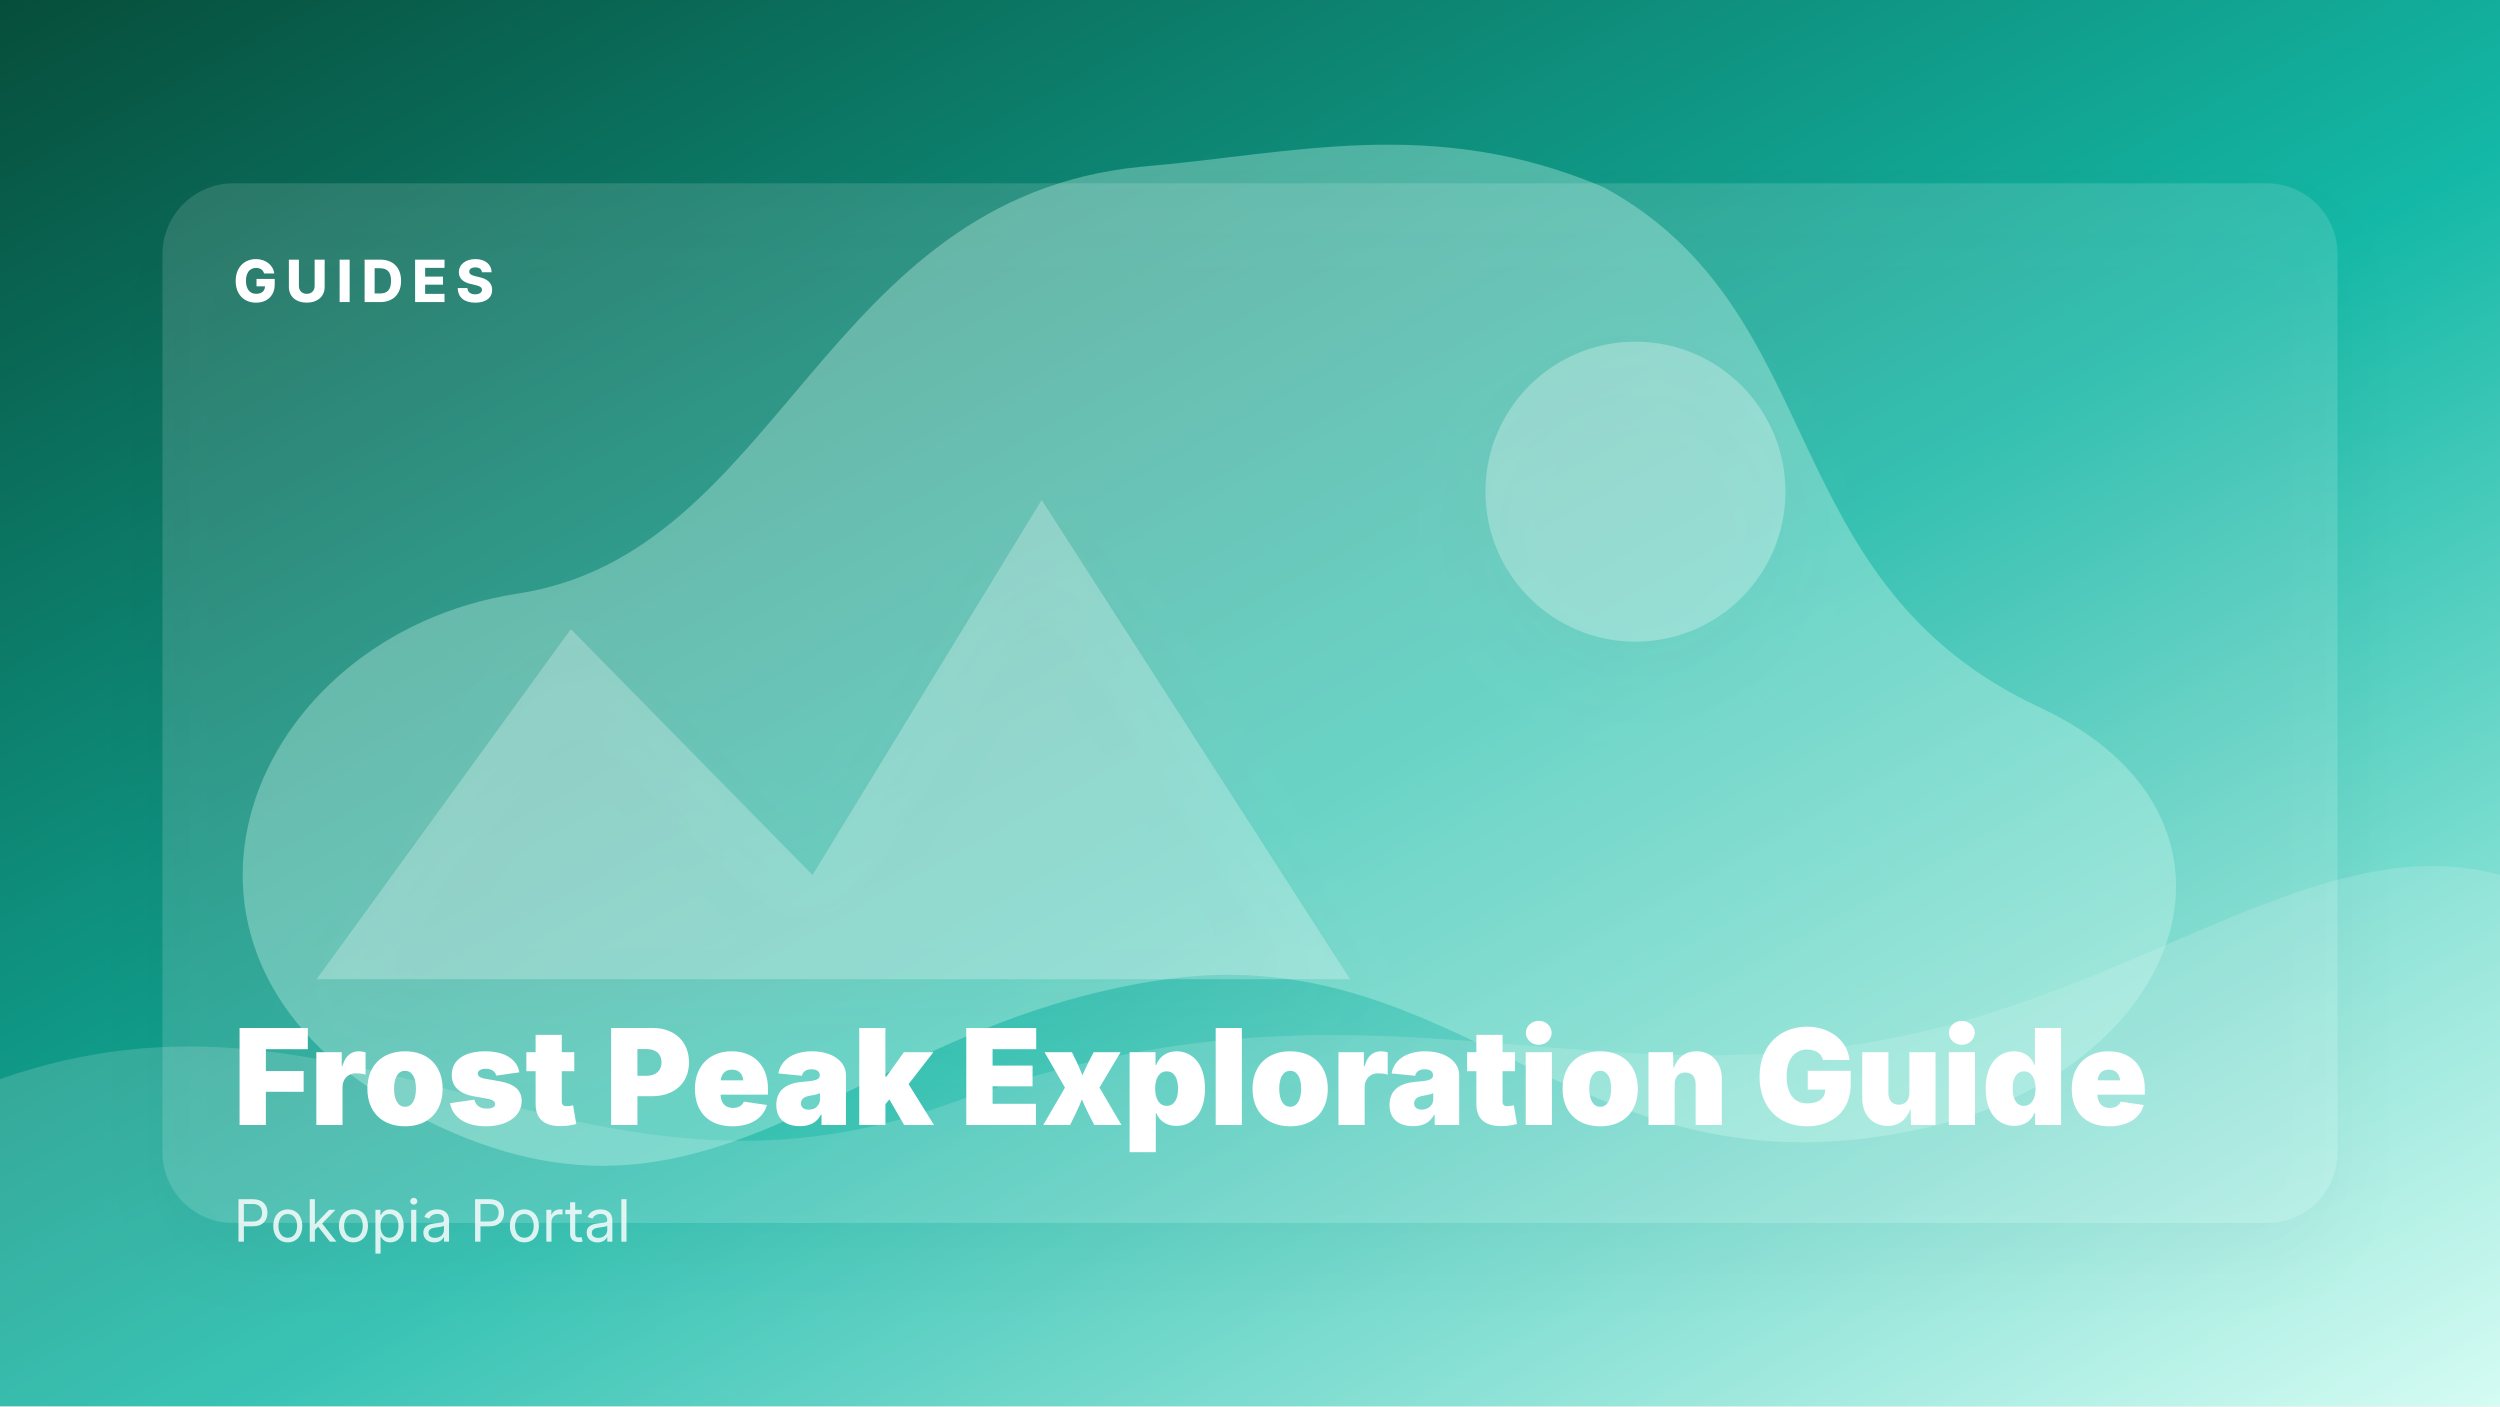
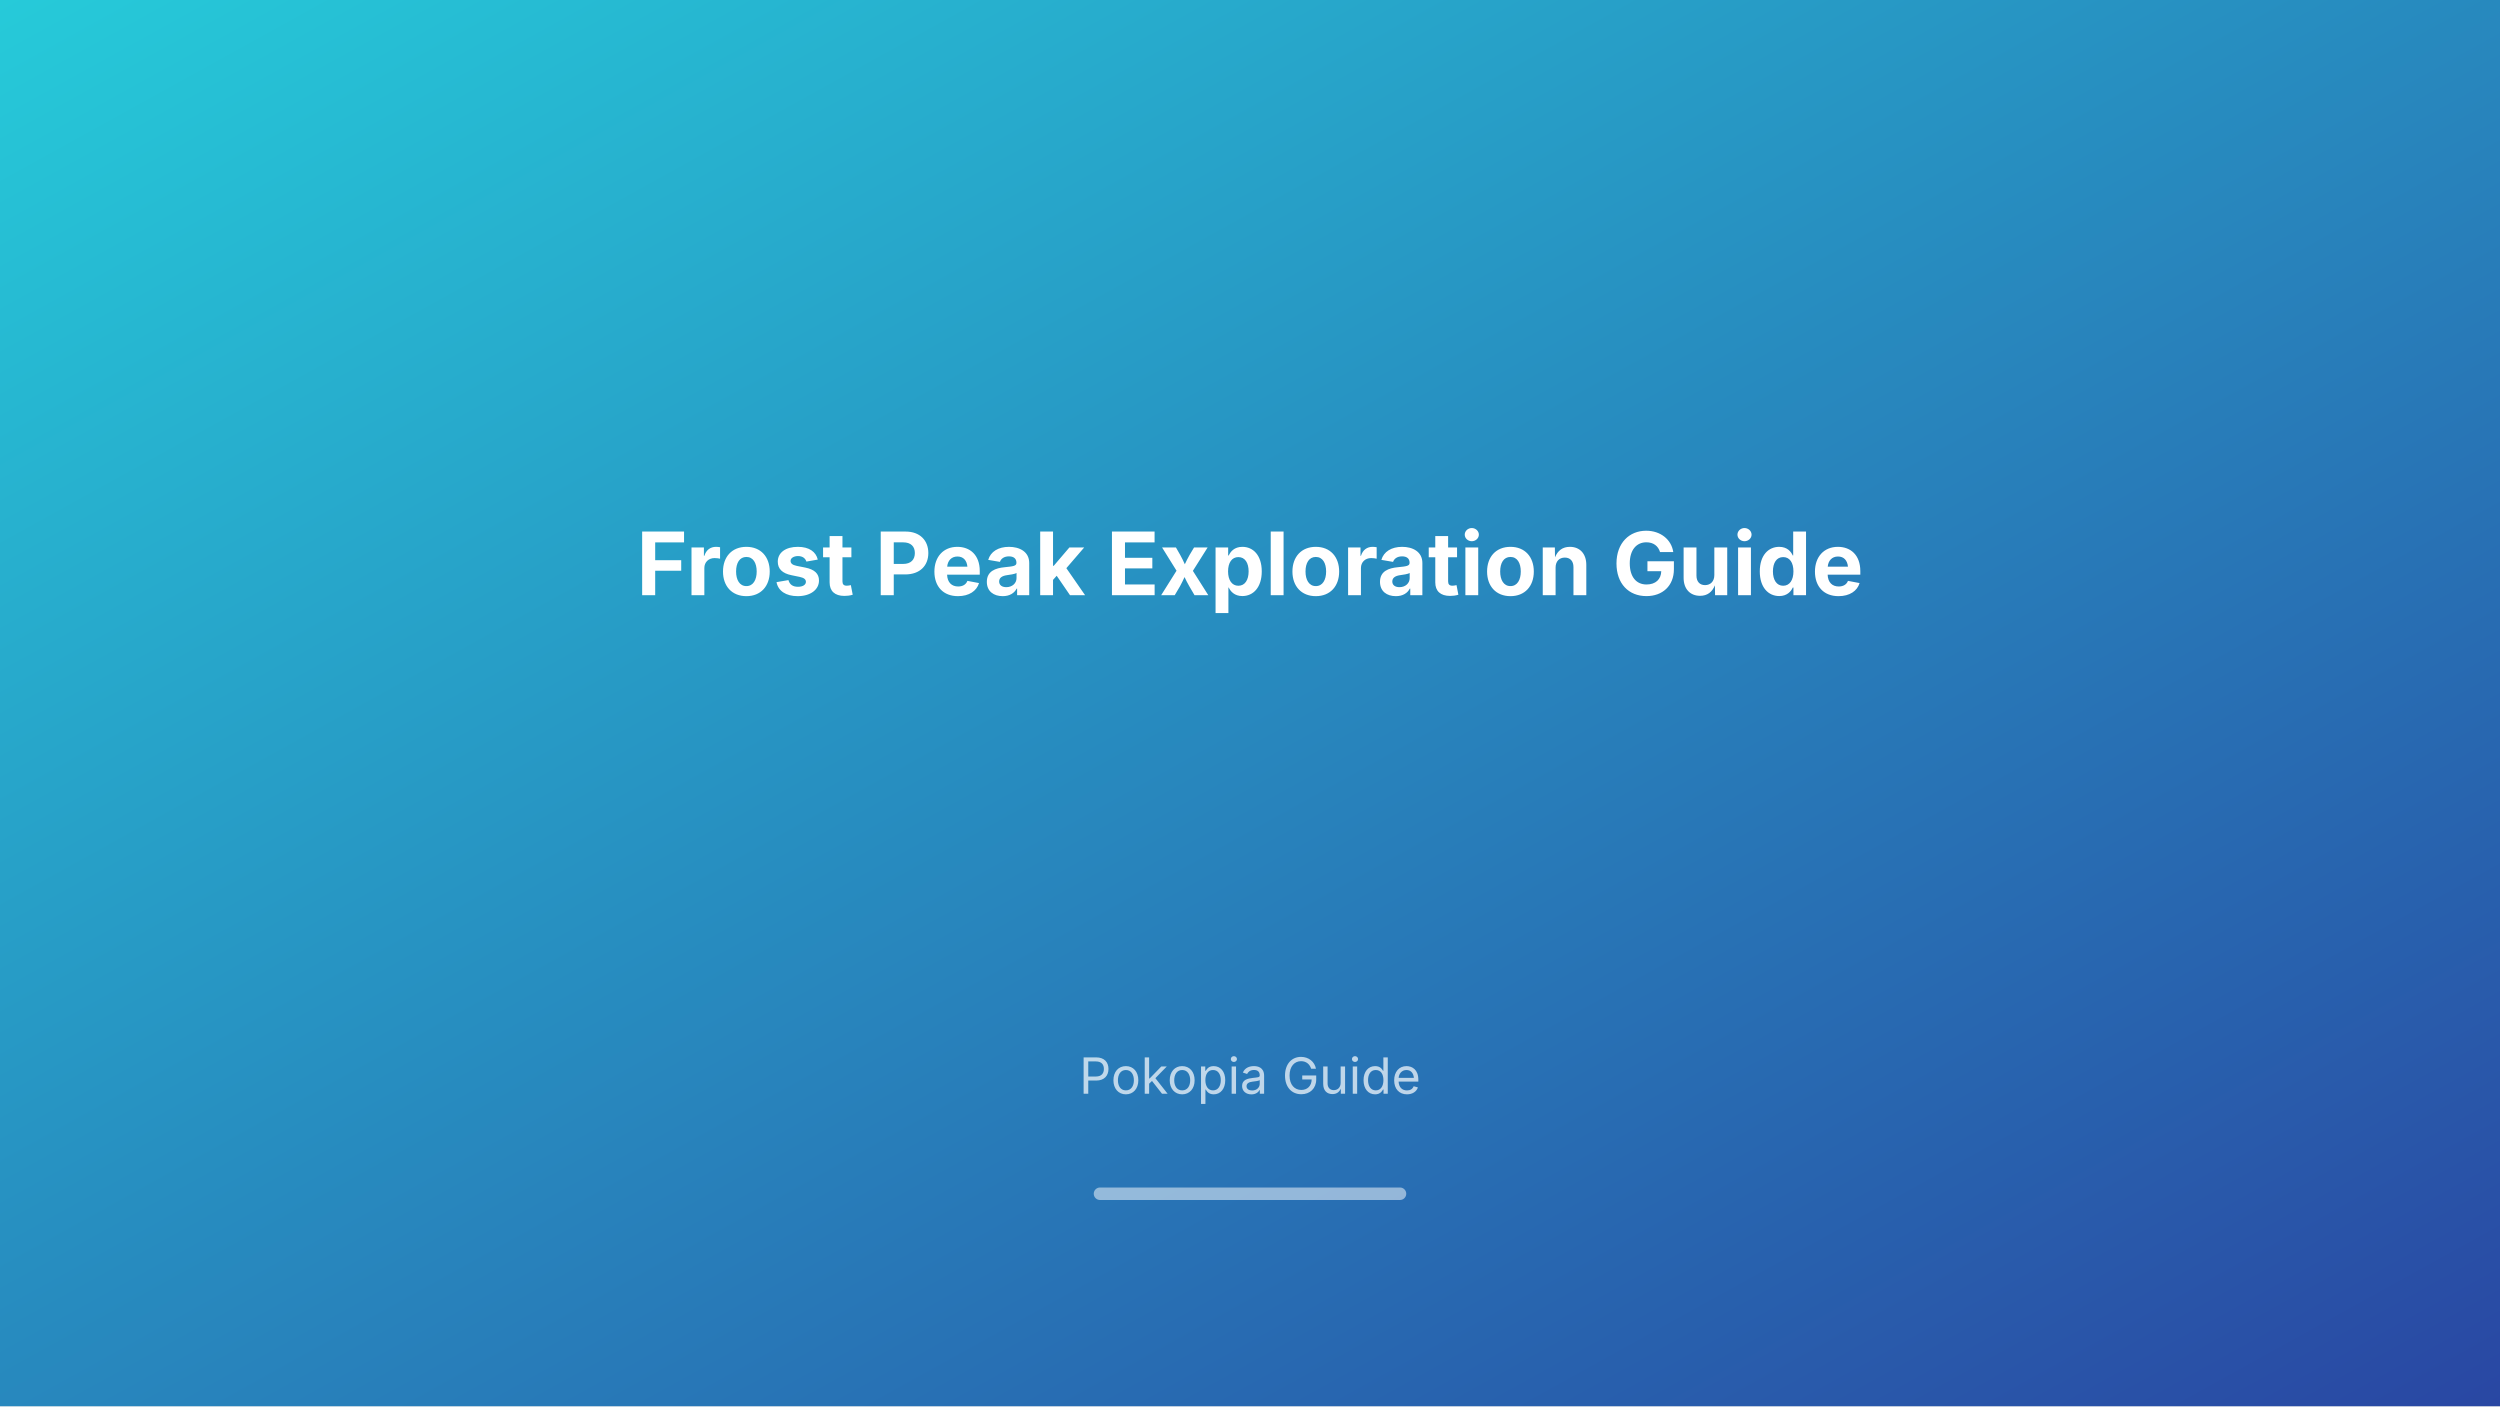
- <svg xmlns="http://www.w3.org/2000/svg" width="1200" height="675" viewBox="0 0 1200 675" role="img" aria-label="Frost Peak Exploration Guide">
+ <svg xmlns="http://www.w3.org/2000/svg" width="800" height="450">
  <defs>
-     <linearGradient id="bg" x1="0" y1="0" x2="1" y2="1">
-       <stop offset="0" stop-color="#064e3b" />
-       <stop offset=".55" stop-color="#14b8a6" />
-       <stop offset="1" stop-color="#ccfbf1" />
+     <linearGradient id="bg" x1="0%" y1="0%" x2="100%" y2="100%">
+       <stop offset="0%" style="stop-color:hsl(185,70%,50%);stop-opacity:1" />
+       <stop offset="100%" style="stop-color:hsl(225,60%,40%);stop-opacity:1" />
    </linearGradient>
-     <filter id="soft" x="-20%" y="-20%" width="140%" height="140%">
-       <feDropShadow dx="0" dy="18" stdDeviation="18" flood-color="#000" flood-opacity=".22" />
-     </filter>
  </defs>
-   <rect width="1200" height="675" fill="url(#bg)" />
-   <path d="M0 518 C170 458 278 594 455 530 C658 456 760 535 928 494 C1040 466 1120 398 1200 420 L1200 675 L0 675Z" fill="#ffffff" opacity=".16" />
-   <path d="M770 90 C880 150 850 280 980 340 C1090 392 1050 510 930 540 C760 582 705 450 560 470 C402 492 340 615 190 530 C58 455 120 305 248 285 C375 266 394 95 548 80 C620 74 688 55 770 90Z" fill="#ccfbf1" opacity=".34" />
-   <g filter="url(#soft)">
-     <rect x="78" y="88" width="1044" height="499" rx="34" fill="#ffffff" opacity=".13" />
-     <path d="M152 470 L274 302 L390 420 L500 240 L648 470Z" fill="#ffffff" opacity=".26" />
-     <circle cx="785" cy="236" r="72" fill="#ffffff" opacity=".28" />
-   </g>
-   <text x="112" y="145" fill="#fff" font-family="Inter,Segoe UI,Arial,sans-serif" font-size="28" font-weight="800" letter-spacing="4">GUIDES</text>
-   <text x="112" y="540" fill="#fff" font-family="Inter,Segoe UI,Arial,sans-serif" font-size="64" font-weight="900">Frost Peak Exploration Guide</text>
-   <text x="112" y="596" fill="#fff" opacity=".82" font-family="Inter,Segoe UI,Arial,sans-serif" font-size="28">Pokopia Portal</text>
+   <rect width="800" height="450" fill="url(#bg)" />
+   <text x="400" y="180" font-family="system-ui, -apple-system, sans-serif" font-size="28" font-weight="bold" fill="white" text-anchor="middle" dominant-baseline="middle">
+     Frost Peak Exploration Guide
+   </text>
+   <text x="400" y="230" font-family="system-ui, -apple-system, sans-serif" font-size="22" fill="rgba(255,255,255,0.9)" text-anchor="middle" dominant-baseline="middle">
+     
+   </text>
+   <text x="400" y="350" font-family="system-ui, -apple-system, sans-serif" font-size="16" fill="rgba(255,255,255,0.7)" text-anchor="middle">
+     Pokopia Guide
+   </text>
+   <rect x="350" y="380" width="100" height="4" rx="2" fill="rgba(255,255,255,0.5)" />
</svg>
